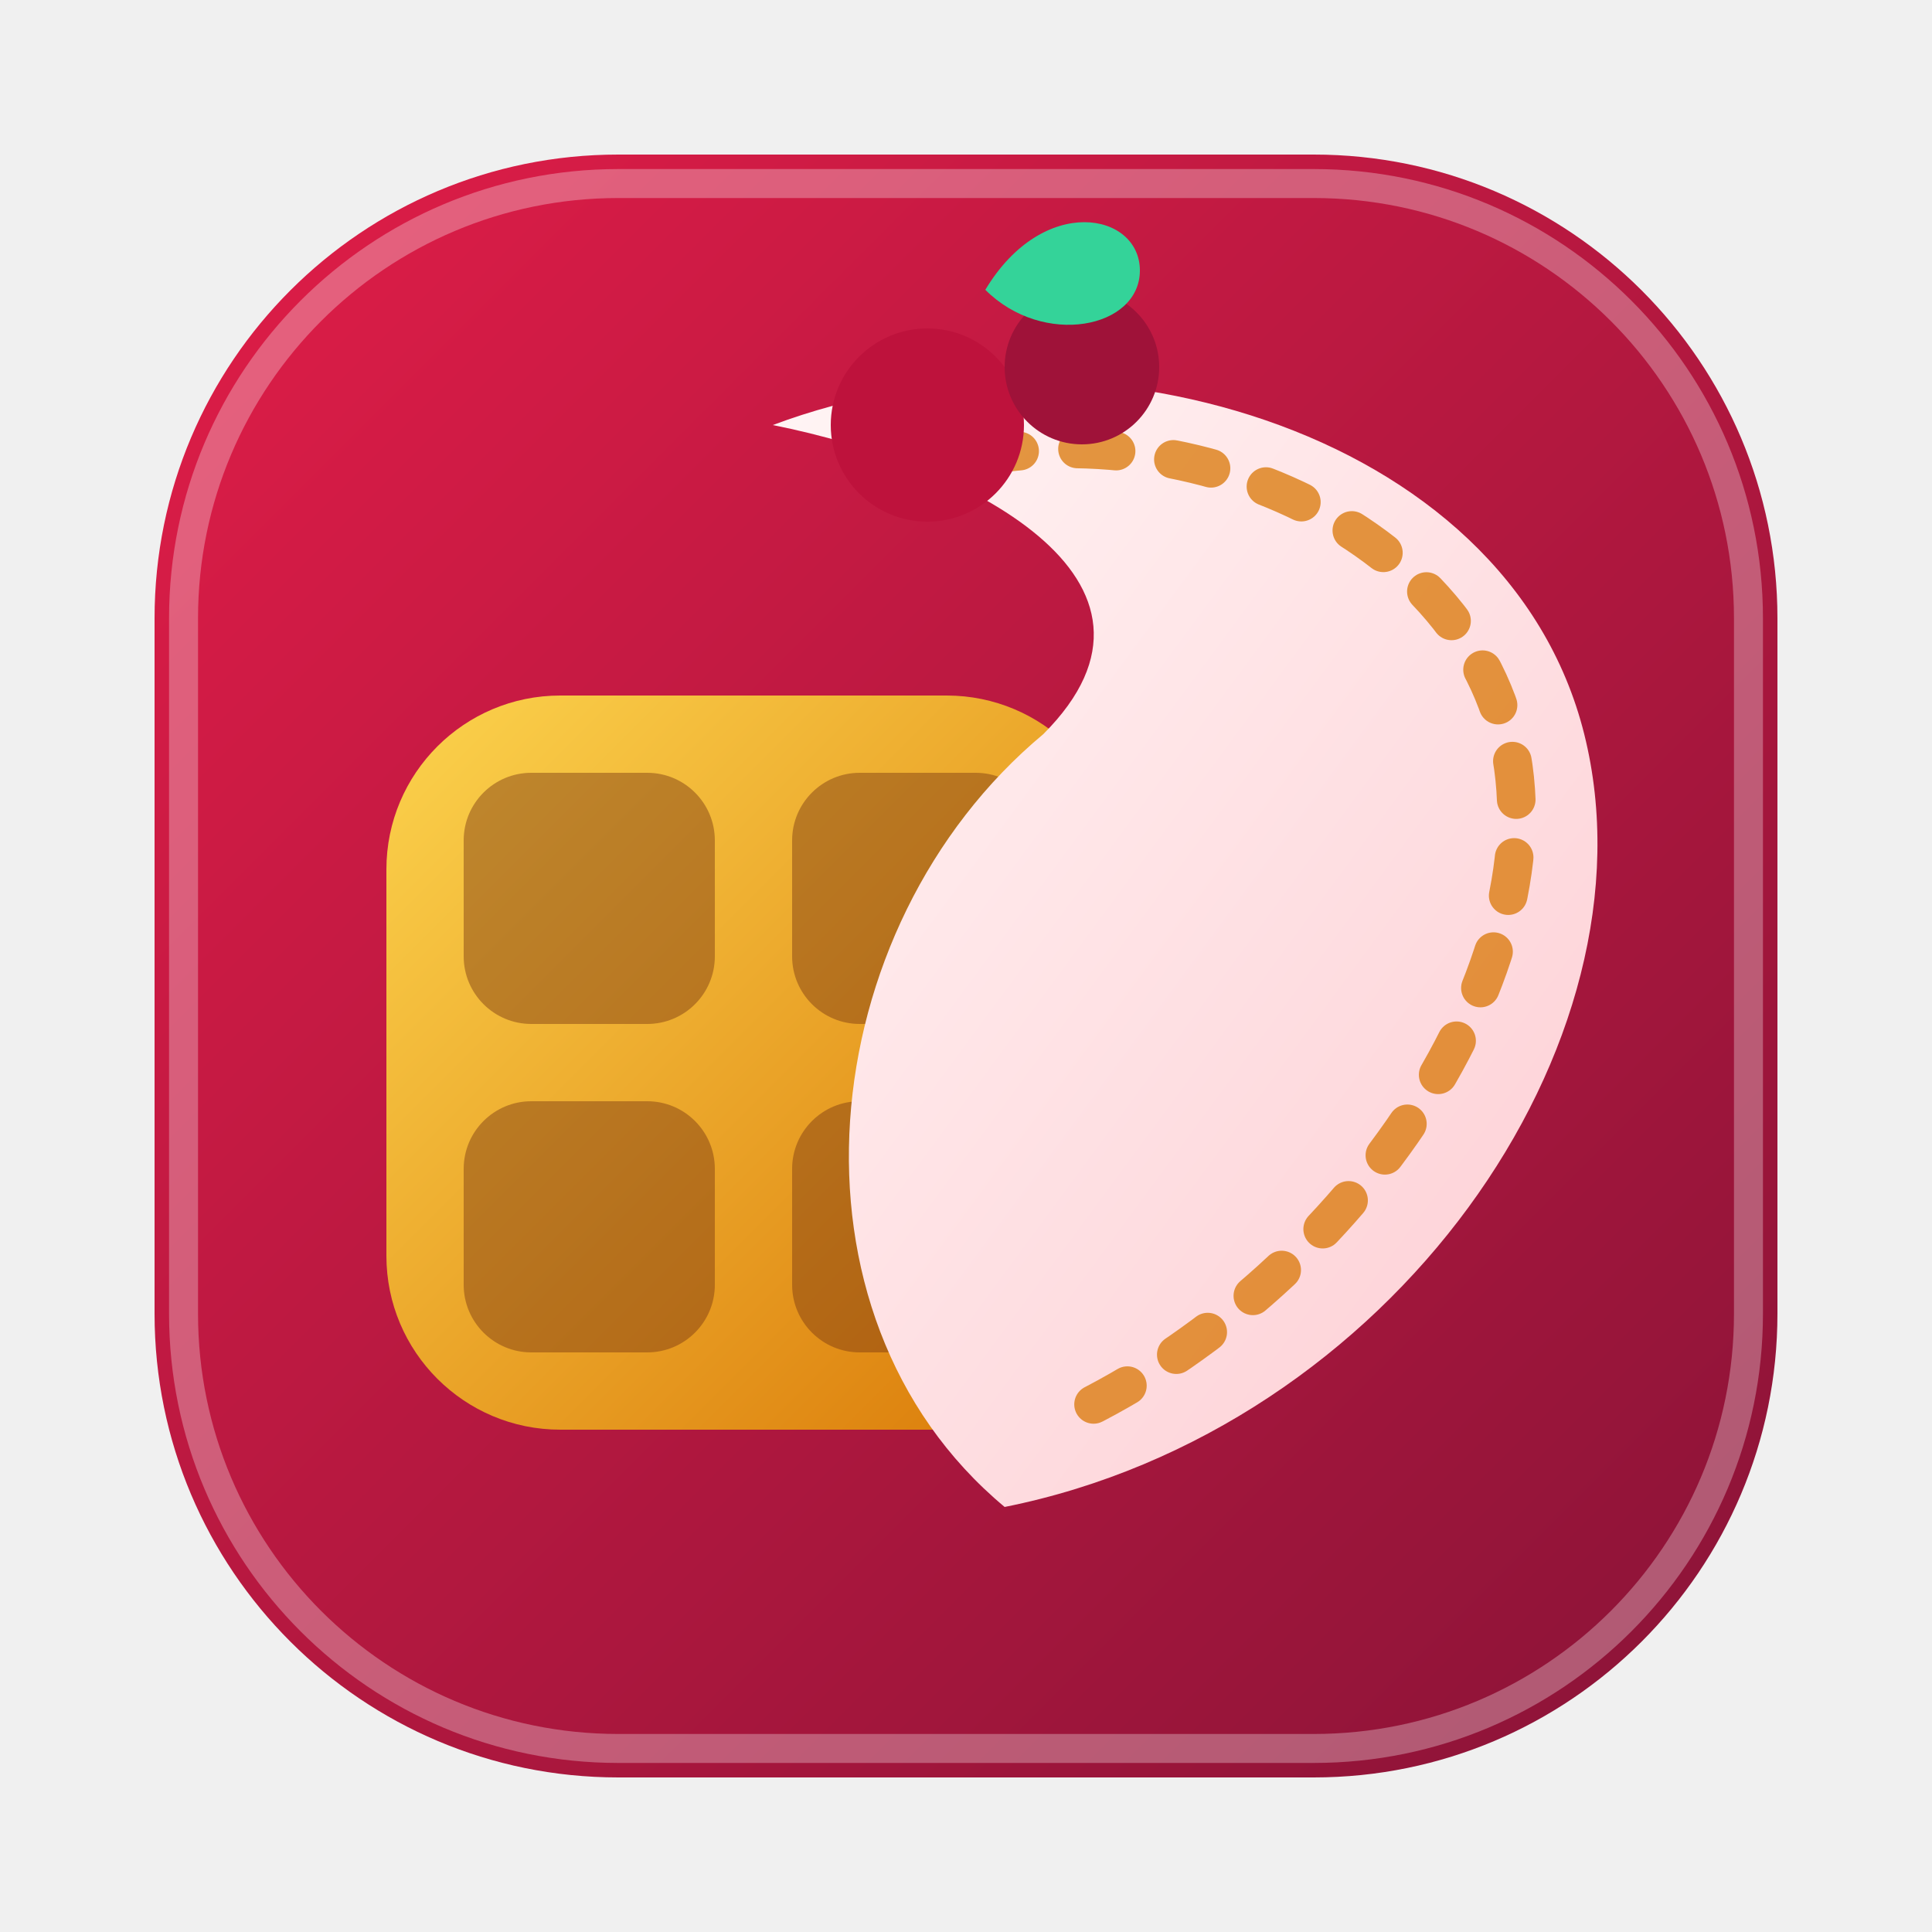
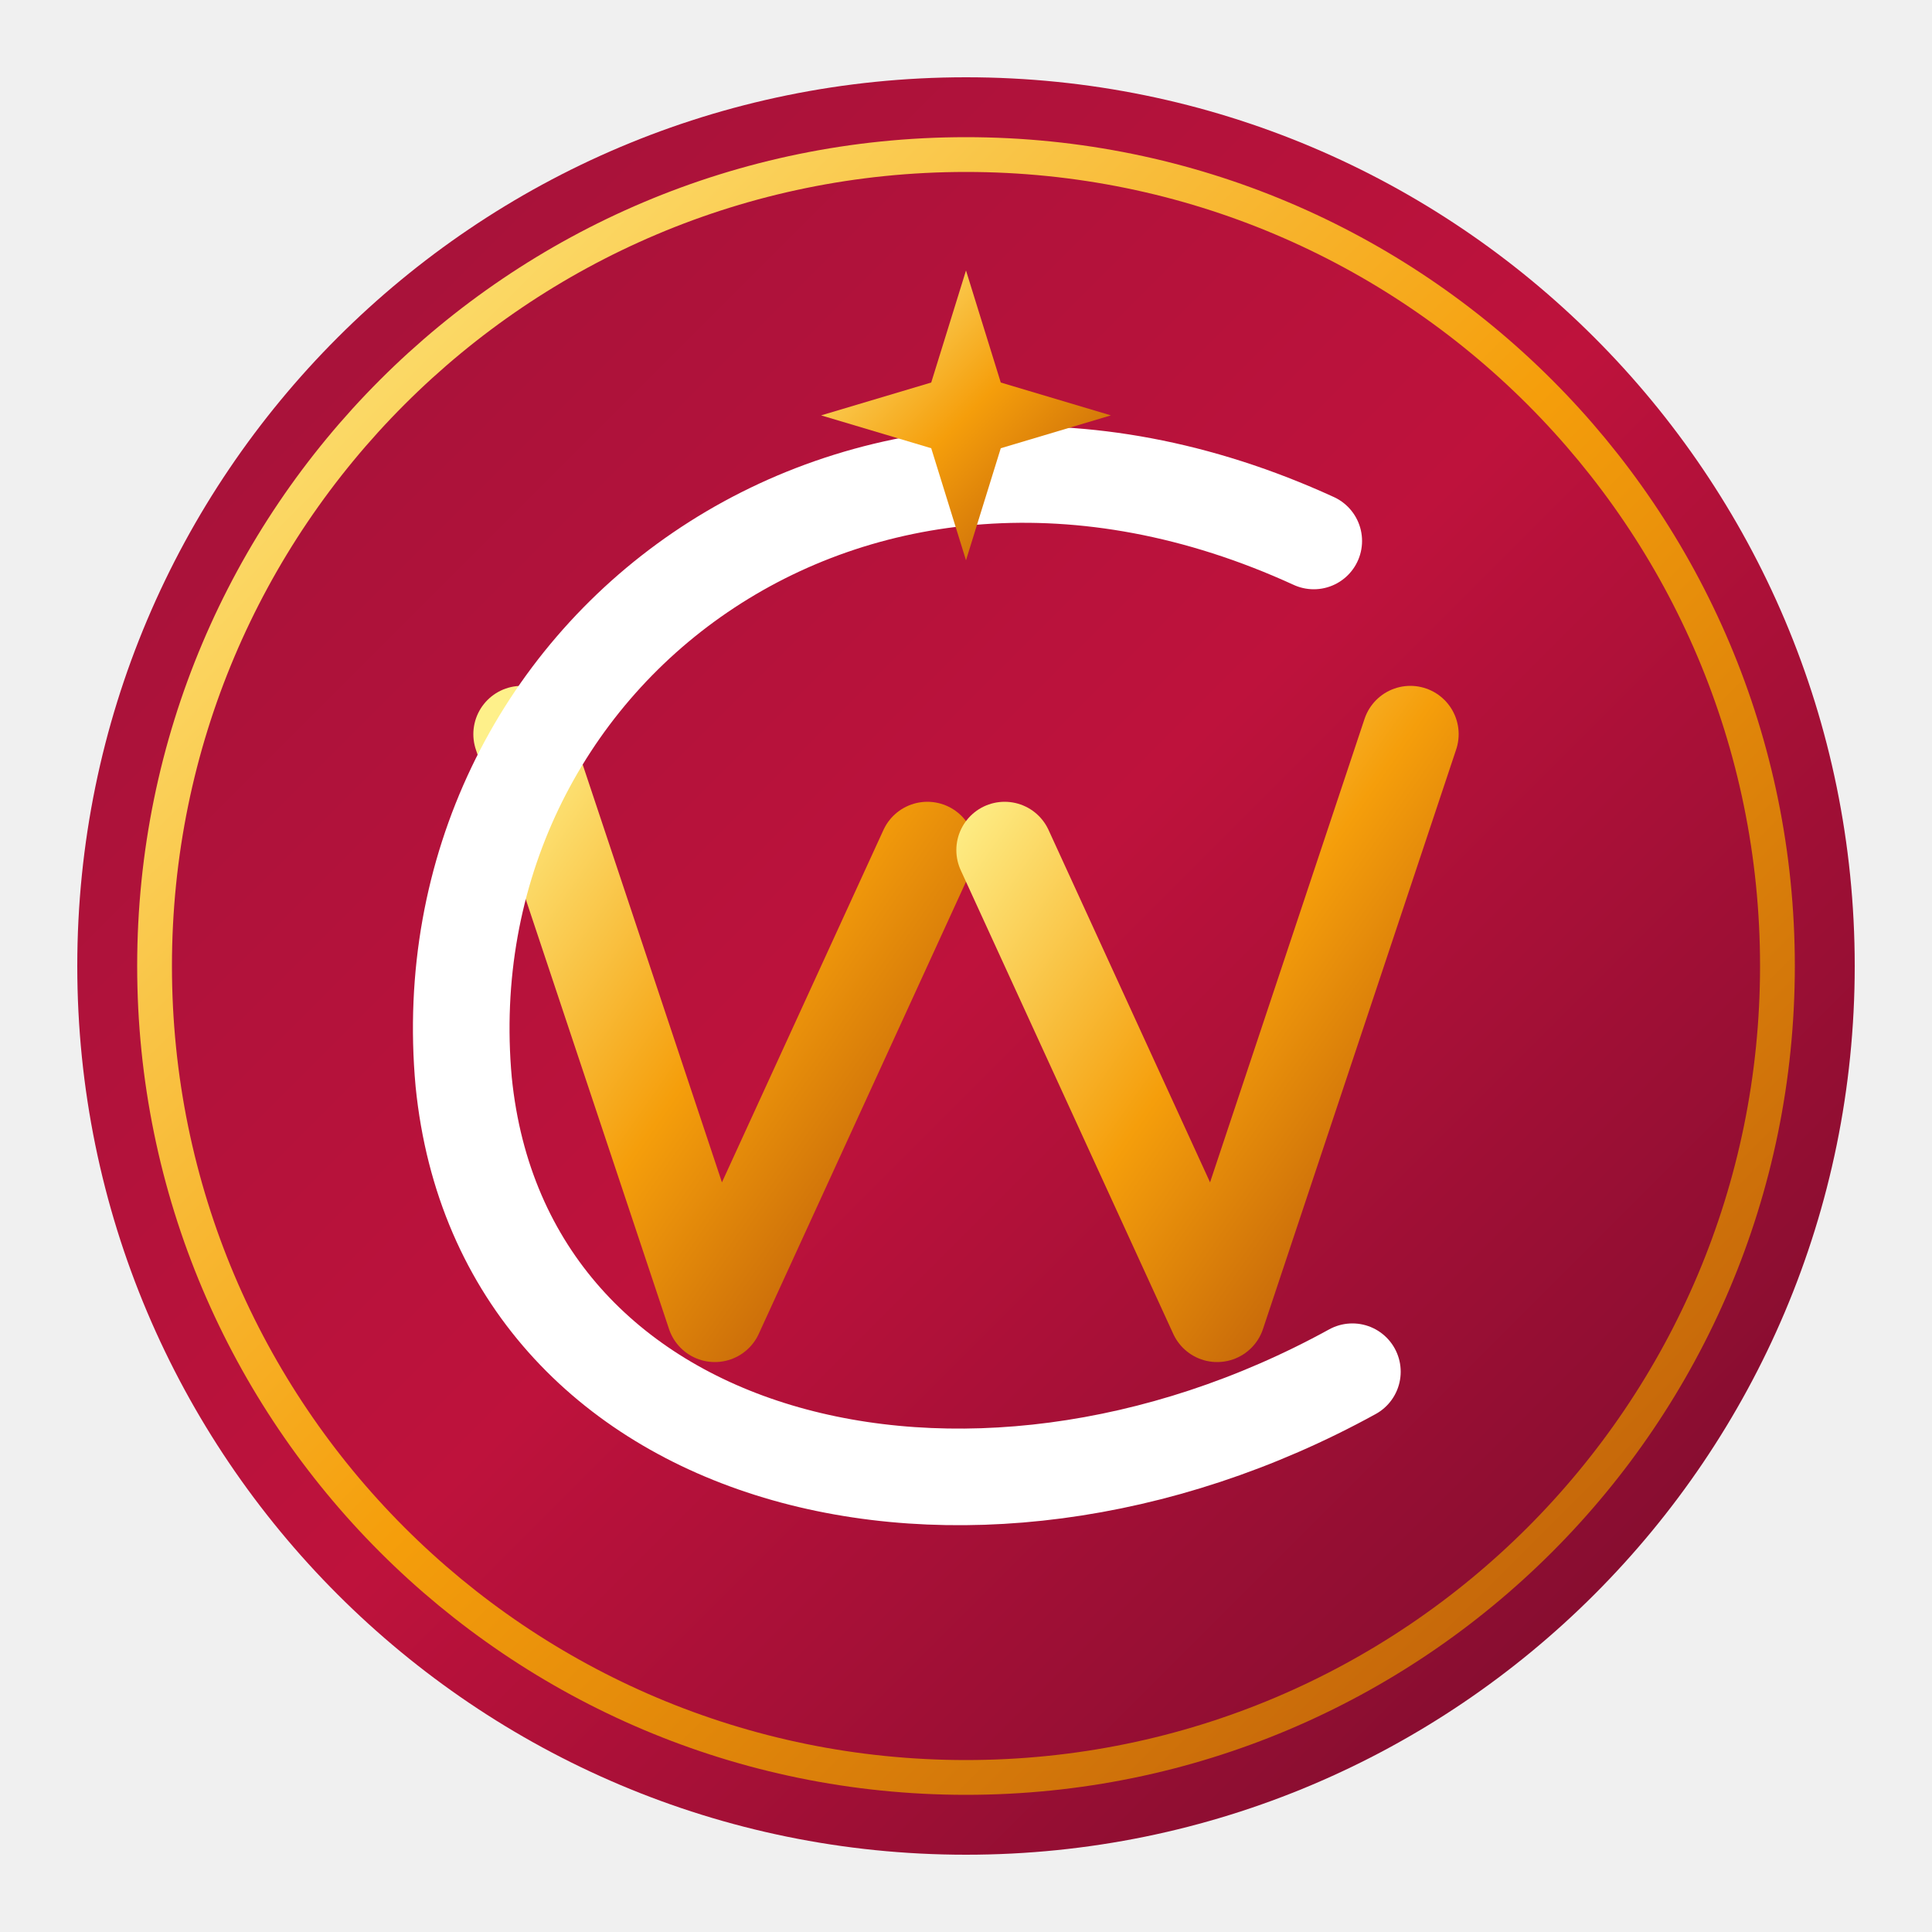
<svg xmlns="http://www.w3.org/2000/svg" width="32" height="32" viewBox="0 0 100 100" fill="none">
  <defs>
-     <linearGradient id="favBg" x1="0%" y1="0%" x2="100%" y2="100%">
-       <stop offset="0%" stop-color="#E11D48" />
-       <stop offset="100%" stop-color="#881337" />
+     <linearGradient id="favMedallionBg" x1="0%" y1="0%" x2="100%" y2="100%">
+       <stop offset="0%" stop-color="#9F1239" />
+       <stop offset="50%" stop-color="#BE123C" />
+       <stop offset="100%" stop-color="#700B2B" />
    </linearGradient>
-     <linearGradient id="favWaffle" x1="0%" y1="0%" x2="100%" y2="100%">
-       <stop offset="0%" stop-color="#FCD34D" />
-       <stop offset="100%" stop-color="#D97706" />
-     </linearGradient>
-     <linearGradient id="favCrepe" x1="0%" y1="0%" x2="100%" y2="100%">
-       <stop offset="0%" stop-color="#FFF5F5" />
-       <stop offset="100%" stop-color="#FECDD3" />
+     <linearGradient id="favGold" x1="0%" y1="0%" x2="100%" y2="100%">
+       <stop offset="0%" stop-color="#FEF08A" />
+       <stop offset="50%" stop-color="#F59E0B" />
+       <stop offset="100%" stop-color="#B45309" />
    </linearGradient>
  </defs>
-   <rect x="8" y="8" width="84" height="84" rx="24" fill="url(#favBg)" />
-   <rect x="9.5" y="9.5" width="81" height="81" rx="22.5" stroke="rgba(255,255,255,0.3)" stroke-width="1.5" />
-   <g transform="translate(20, 36)">
-     <rect x="0" y="0" width="38" height="38" rx="9" fill="url(#favWaffle)" />
-     <rect x="4" y="4" width="13" height="13" rx="3.5" fill="#78350F" opacity="0.45" />
-     <rect x="21" y="4" width="13" height="13" rx="3.5" fill="#78350F" opacity="0.45" />
-     <rect x="4" y="21" width="13" height="13" rx="3.5" fill="#78350F" opacity="0.45" />
-     <rect x="21" y="21" width="13" height="13" rx="3.5" fill="#78350F" opacity="0.45" />
-   </g>
-   <path d="M40 22 C56 16, 78 22, 82 38 C86 54, 72 74, 52 78 C40 68, 42 48, 54 38 C62 30, 50 24, 40 22 Z" fill="url(#favCrepe)" />
-   <path d="M46 25 C58 20, 75 26, 78 38 C81 50, 70 66, 56 73" stroke="#D97706" stroke-width="2" stroke-linecap="round" stroke-dasharray="2 3" opacity="0.75" />
-   <circle cx="48" cy="22" r="5" fill="#BE123C" />
-   <circle cx="56" cy="19" r="4" fill="#9F1239" />
-   <path d="M51 15 C54 10, 59 11, 59 14 C59 17, 54 18, 51 15 Z" fill="#34D399" />
+   <circle cx="50" cy="50" r="46" fill="url(#favMedallionBg)" />
+   <circle cx="50" cy="50" r="42" stroke="url(#favGold)" stroke-width="1.8" />
+   <path d="M27 38 L37 68 L48 44" stroke="url(#favGold)" stroke-width="5" stroke-linecap="round" stroke-linejoin="round" />
+   <path d="M52 44 L63 68 L73 38" stroke="url(#favGold)" stroke-width="5" stroke-linecap="round" stroke-linejoin="round" />
+   <line x1="32" y1="53" x2="68" y2="53" stroke="url(#favGold)" stroke-width="3" stroke-linecap="round" />
+   <path d="M68 28 C44 17, 22 34, 24 56 C26 76, 50 82, 70 71" stroke="#FFFFFF" stroke-width="5" stroke-linecap="round" />
+   <path d="M50 14 L51.8 19.8 L57.5 21.5 L51.8 23.2 L50 29 L48.2 23.2 L42.5 21.5 L48.2 19.8 Z" fill="url(#favGold)" />
</svg>
